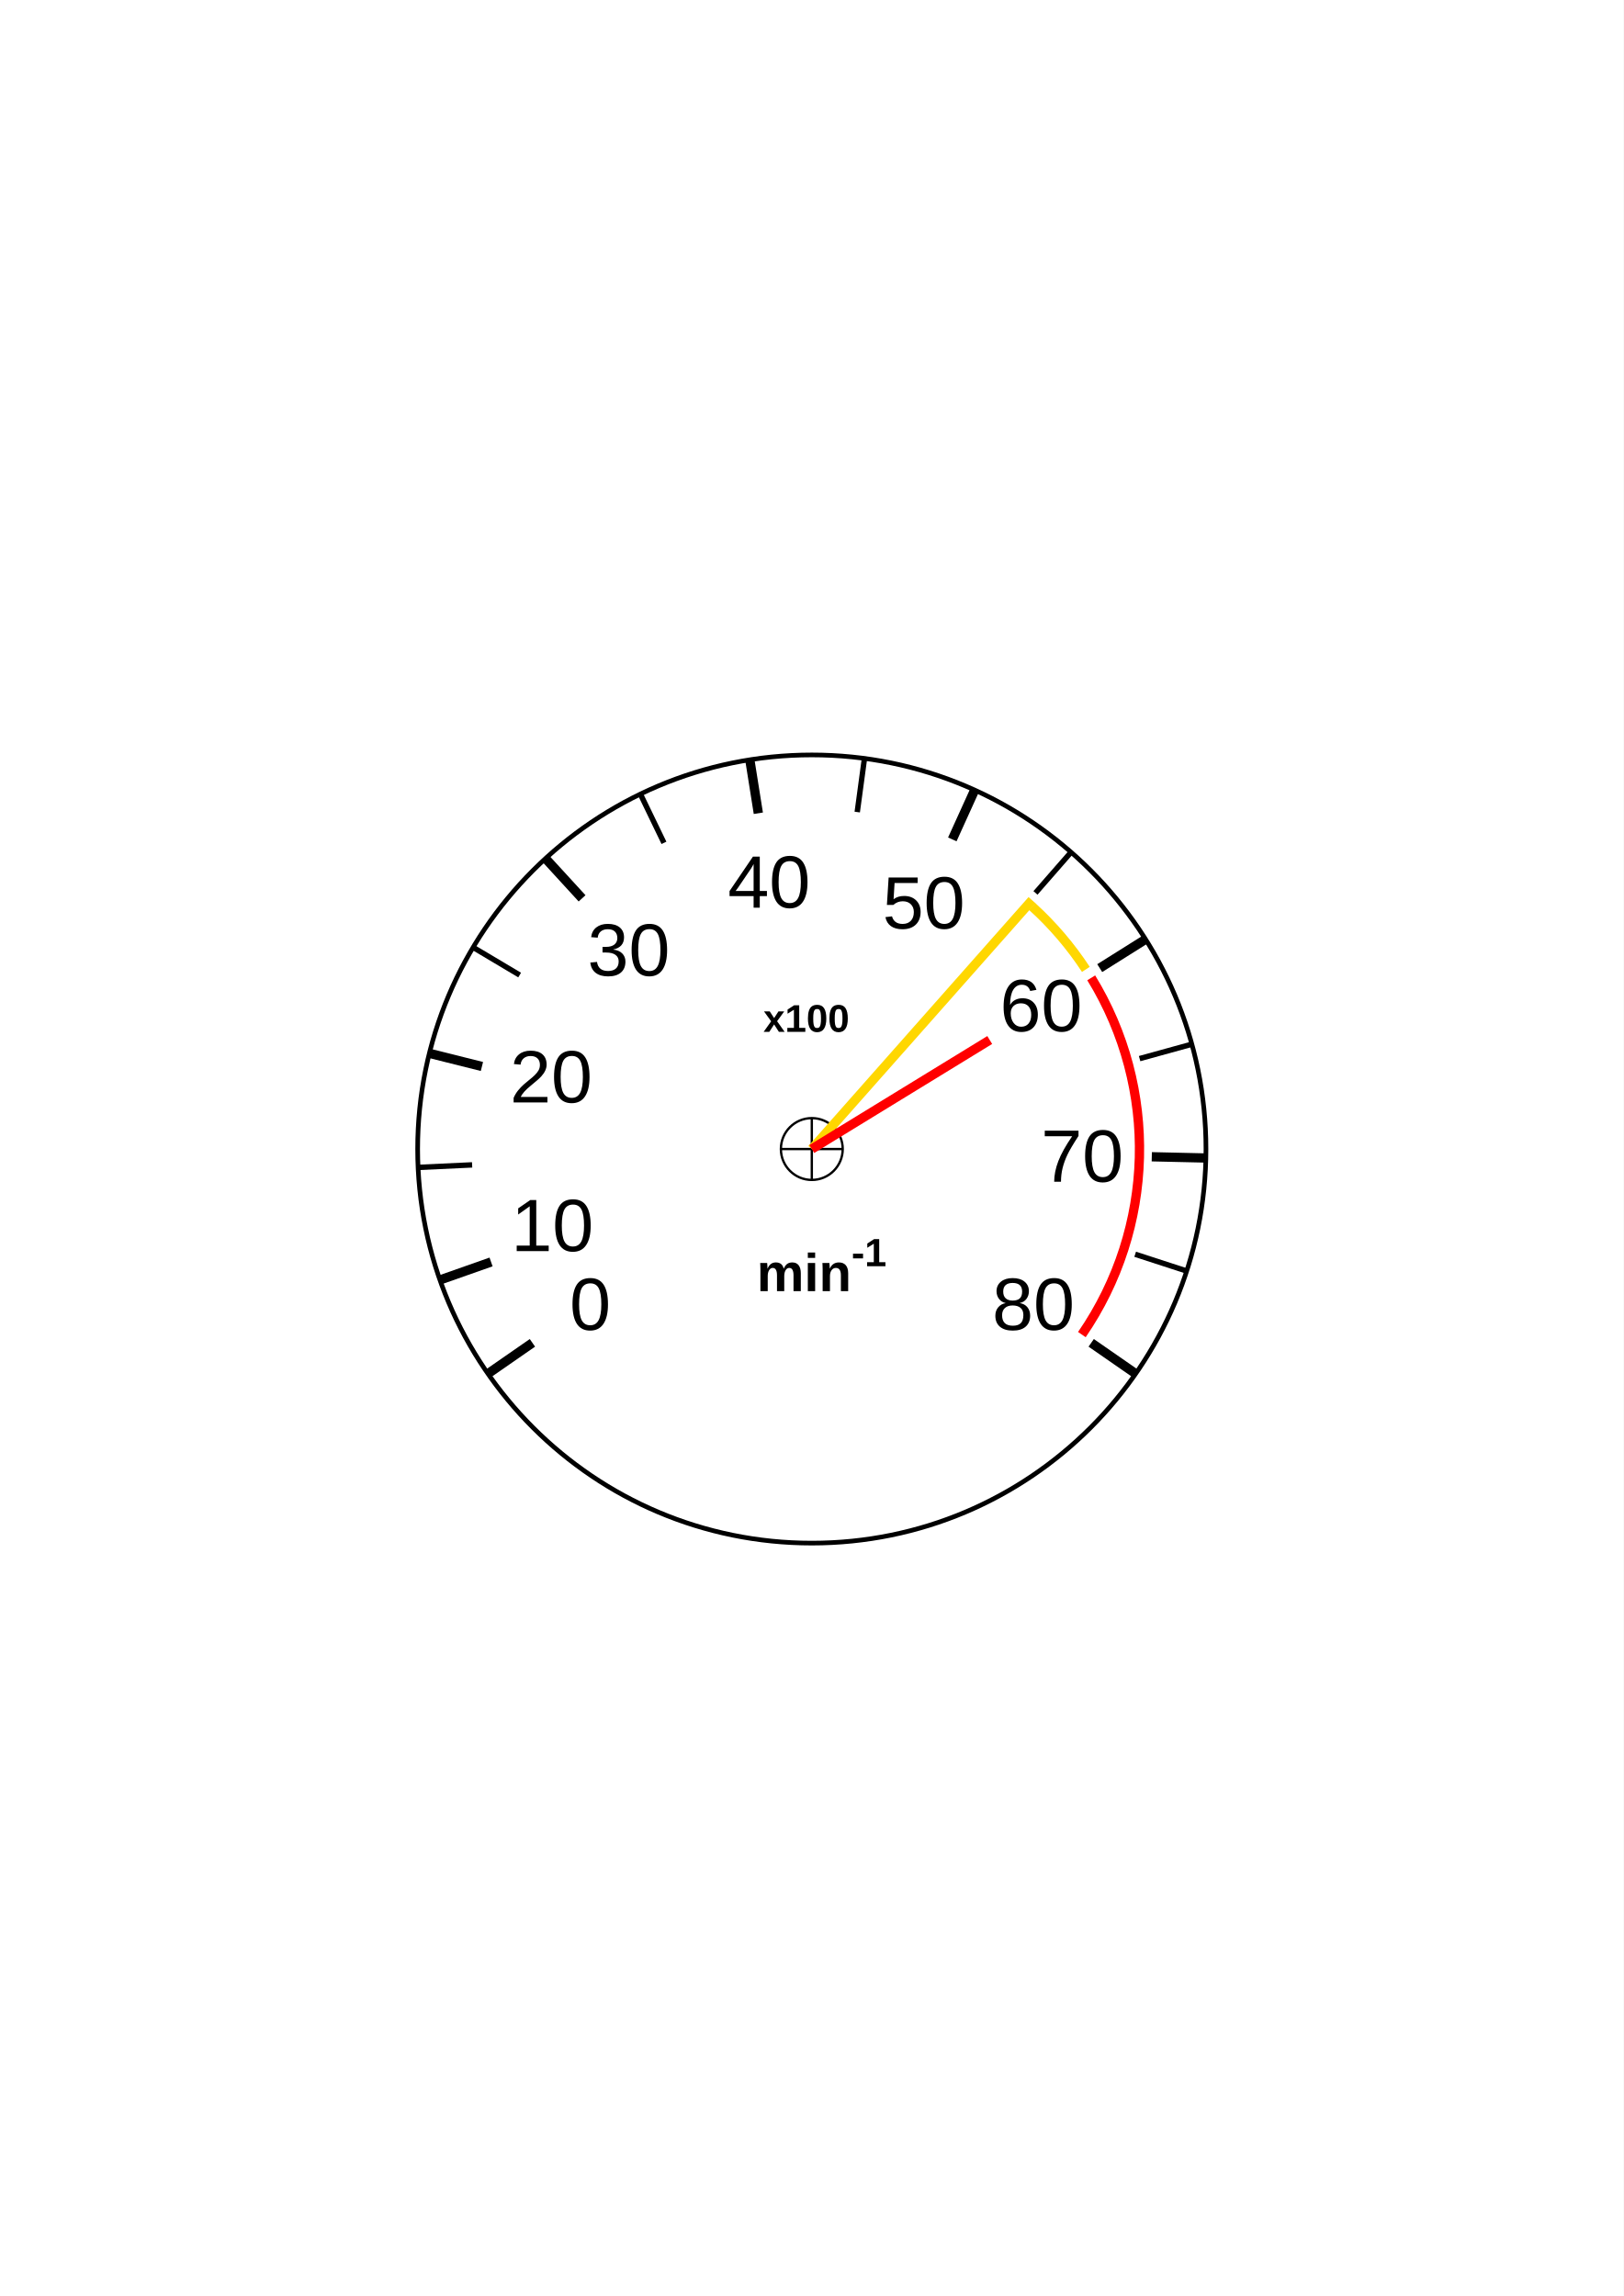
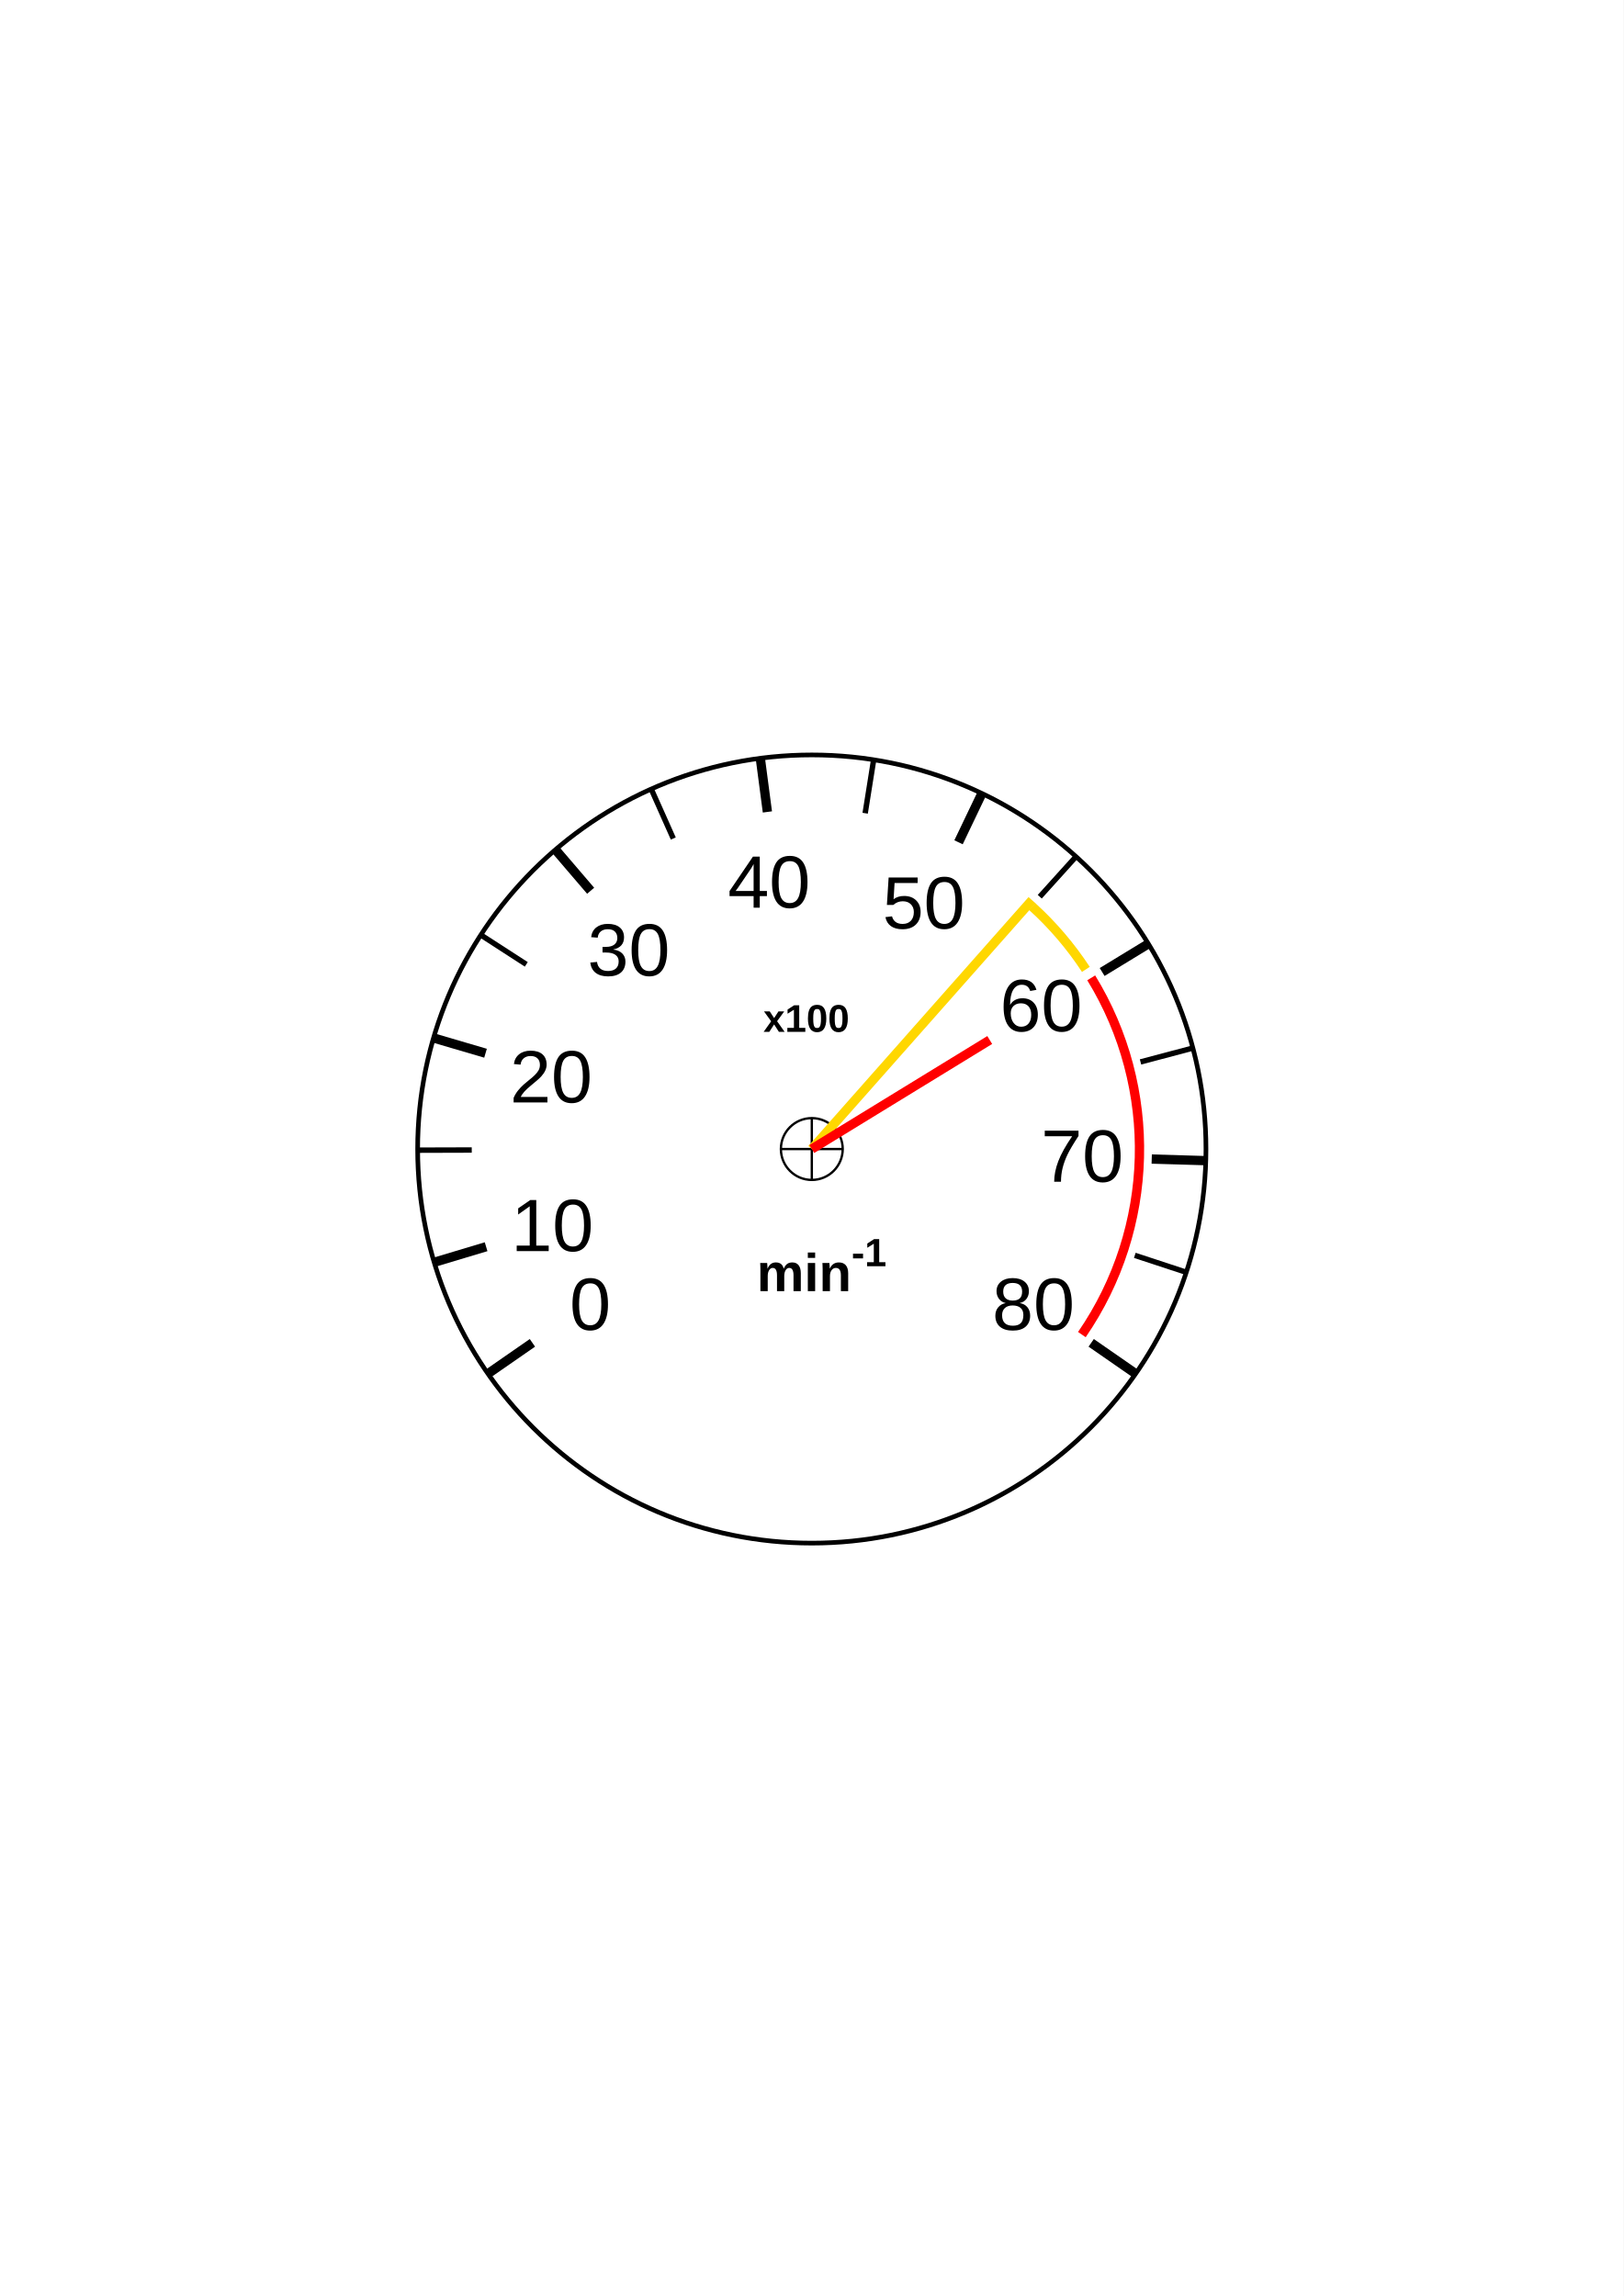
- <svg xmlns="http://www.w3.org/2000/svg" width="794" height="1123" data-generator-name="Scale Master" data-generator-version="0.3.26" data-image-orientation="portrait" data-image-size="A4">
+ <svg xmlns="http://www.w3.org/2000/svg" width="794" height="1123" data-generator-name="Scale Master" data-generator-version="0.4.0" data-image-orientation="portrait" data-image-size="A4">
  <rect fill="#ffffff" height="100%" width="100%" id="background" />
  <g stroke="#000000" transform="translate(397,562)" fill="none" id="scale_wrapper">
    <circle class="circle" stroke-width="2.268" stroke="#000000" fill="none" title="main" cx="0" cy="0" r="192.756" />
    <path class="circlecnt" stroke-width="1.134" stroke="#000000" fill="none" d="M-15.118,0a15.118,15.118 0 1,0 30.236,0a15.118,15.118 0 1,0 -30.236,0M0 -15.118 V15.118 M-15.118 0 H15.118" title="center" data-cx="0" data-cy="0" data-r="15.1181" />
    <g class="div" stroke-width="2.646" stroke="#000000" fill="none" data-angle="249.51" data-r="192.7559" data-length="-26.4567" data-lev2-each="2" data-lev2-stroke-width="4.5354">
      <line x1="0" y1="-166.299" x2="0" y2="-192.756" data-length="-26.4567" transform="rotate(-124.755)" stroke-width="4.535" />
-       <line x1="0" y1="-166.299" x2="0" y2="-192.756" data-keep-angle="false" data-length="-26.4567" transform="rotate(-117.0775 0,0) " visibility="hidden" />
-       <line x1="0" y1="-166.299" x2="0" y2="-192.756" data-keep-angle="false" data-length="-26.4567" transform="rotate(-109.4 0,0) " stroke-width="4.535" />
-       <line x1="0" y1="-166.299" x2="0" y2="-192.756" data-keep-angle="false" data-length="-26.4567" transform="rotate(-92.6746)" />
-       <line x1="0" y1="-166.299" x2="0" y2="-192.756" data-keep-angle="false" data-length="-26.4567" transform="rotate(-75.9493)" stroke-width="4.535" />
-       <line x1="0" y1="-166.299" x2="0" y2="-192.756" data-keep-angle="false" data-length="-26.4567" transform="rotate(-59.2239)" />
-       <line x1="0" y1="-166.299" x2="0" y2="-192.756" data-keep-angle="false" data-length="-26.4567" transform="rotate(-42.4986)" stroke-width="4.535" />
-       <line x1="0" y1="-166.299" x2="0" y2="-192.756" data-keep-angle="false" data-length="-26.4567" transform="rotate(-25.7732)" />
-       <line x1="0" y1="-166.299" x2="0" y2="-192.756" data-keep-angle="false" data-length="-26.4567" stroke-width="4.535" transform="rotate(-9.0479)" />
-       <line x1="0" y1="-166.299" x2="0" y2="-192.756" data-keep-angle="false" data-length="-26.4567" transform="rotate(7.6775)" />
-       <line x1="0" y1="-166.299" x2="0" y2="-192.756" data-keep-angle="false" data-length="-26.4567" transform="rotate(24.4029,0,0)" stroke-width="4.535" />
-       <line x1="0" y1="-166.299" x2="0" y2="-192.756" data-keep-angle="false" data-length="-26.4567" transform="rotate(41.1282)" />
-       <line x1="0" y1="-166.299" x2="0" y2="-192.756" data-keep-angle="false" data-length="-26.4567" transform="rotate(57.8536)" stroke-width="4.535" />
-       <line x1="0" y1="-166.299" x2="0" y2="-192.756" data-keep-angle="false" data-length="-26.4567" transform="rotate(74.5789)" />
-       <line x1="0" y1="-166.299" x2="0" y2="-192.756" data-keep-angle="false" data-length="-26.4567" transform="rotate(91.3043)" stroke-width="4.535" />
-       <line x1="0" y1="-166.299" x2="0" y2="-192.756" data-keep-angle="false" data-length="-26.4567" transform="rotate(108.0296)" />
+       <line x1="0" y1="-166.299" x2="0" y2="-192.756" data-keep-angle="false" data-length="-26.4567" transform="rotate(-115.7275,0,0)" visibility="hidden" />
+       <line x1="0" y1="-166.299" x2="0" y2="-192.756" data-keep-angle="false" data-length="-26.4567" transform="rotate(-106.7 0,0) " stroke-width="4.535" data-anchor="true" />
+       <line x1="0" y1="-166.299" x2="0" y2="-192.756" data-keep-angle="false" data-length="-26.4567" transform="rotate(-90.1675)" />
+       <line x1="0" y1="-166.299" x2="0" y2="-192.756" data-keep-angle="false" data-length="-26.4567" transform="rotate(-73.635 0,0) " stroke-width="4.535" />
+       <line x1="0" y1="-166.299" x2="0" y2="-192.756" data-keep-angle="false" data-length="-26.4567" transform="rotate(-57.1025)" />
+       <line x1="0" y1="-166.299" x2="0" y2="-192.756" data-keep-angle="false" data-length="-26.4567" transform="rotate(-40.57)" stroke-width="4.535" />
+       <line x1="0" y1="-166.299" x2="0" y2="-192.756" data-keep-angle="false" data-length="-26.4567" transform="rotate(-24.0375)" />
+       <line x1="0" y1="-166.299" x2="0" y2="-192.756" data-keep-angle="false" data-length="-26.4567" stroke-width="4.535" transform="rotate(-7.505)" />
+       <line x1="0" y1="-166.299" x2="0" y2="-192.756" data-keep-angle="false" data-length="-26.4567" transform="rotate(9.0275)" />
+       <line x1="0" y1="-166.299" x2="0" y2="-192.756" data-keep-angle="false" data-length="-26.4567" transform="rotate(25.56,0,0)" stroke-width="4.535" />
+       <line x1="0" y1="-166.299" x2="0" y2="-192.756" data-keep-angle="false" data-length="-26.4567" transform="rotate(42.0925)" />
+       <line x1="0" y1="-166.299" x2="0" y2="-192.756" data-keep-angle="false" data-length="-26.4567" transform="rotate(58.625)" stroke-width="4.535" />
+       <line x1="0" y1="-166.299" x2="0" y2="-192.756" data-keep-angle="false" data-length="-26.4567" transform="rotate(75.1575)" />
+       <line x1="0" y1="-166.299" x2="0" y2="-192.756" data-keep-angle="false" data-length="-26.4567" transform="rotate(91.69)" stroke-width="4.535" />
+       <line x1="0" y1="-166.299" x2="0" y2="-192.756" data-keep-angle="false" data-length="-26.4567" transform="rotate(108.2225)" />
      <line x1="0" y1="-166.299" x2="0" y2="-192.756" data-length="-26.4567" stroke-width="4.535" transform="rotate(124.755)" />
    </g>
    <g class="label" fill="#000000" stroke="none" dominant-baseline="central" text-anchor="middle" font-family="Arial" font-size="36.283" data-r="132.2835" data-angle="250" data-keep-angle="true" data-label-step="10" data-label-start="0">
      <text x="0" y="-132.284" text-anchor="middle" dominant-baseline="central" stroke="none" data-keep-angle="true" transform="rotate(-125) rotate(125,0,-132.2835)">0</text>
      <text x="0" y="-132.284" text-anchor="middle" dominant-baseline="central" stroke="none" data-keep-angle="true" transform="rotate(-106.4,0,0) rotate(106.4,0,-132.2835)" data-anchor="true">10</text>
      <text x="0" y="-132.284" text-anchor="middle" dominant-baseline="central" stroke="none" data-keep-angle="true" transform="rotate(-74.5) rotate(74.5,0,-132.2835)">20</text>
      <text x="0" y="-132.284" text-anchor="middle" dominant-baseline="central" stroke="none" data-keep-angle="true" transform="rotate(-42.6,0,0) rotate(42.6,0,-132.2835)" data-anchor="true">30</text>
      <text x="0" y="-132.284" text-anchor="middle" dominant-baseline="central" stroke="none" data-keep-angle="true" transform="rotate(-9.08) rotate(9.08,0,-132.2835)">40</text>
      <text x="0" y="-132.284" text-anchor="middle" dominant-baseline="central" stroke="none" data-keep-angle="true" transform="rotate(24.44) rotate(-24.44,0,-132.2835)">50</text>
      <text x="0" y="-132.284" text-anchor="middle" dominant-baseline="central" stroke="none" data-keep-angle="true" transform="rotate(57.96) rotate(-57.96,0,-132.2835)">60</text>
      <text x="0" y="-132.284" text-anchor="middle" dominant-baseline="central" stroke="none" data-keep-angle="true" transform="rotate(91.48) rotate(-91.48,0,-132.2835)">70</text>
      <text x="0" y="-132.284" text-anchor="middle" dominant-baseline="central" stroke="none" data-keep-angle="true" transform="rotate(125) rotate(-125,0,-132.2835)">80</text>
    </g>
    <line class="line v" stroke-width="4.535" stroke="#ffd700" fill="none" title="yellow radius" x1="0" y1="0" x2="0" y2="-162.52" data-length="162.5197" transform="rotate(41.5 0,0) " />
    <line class="line v" stroke-width="4.535" stroke="#ff0000" fill="none" title="red radius" x1="0" y1="0" x2="0" y2="-102.047" data-length="102.0472" transform="rotate(58.5 0,0) " />
    <path class="arc" stroke-width="4.535" stroke="#ffd700" fill="none" d="M 20.224 -158.971 A 160.252 160.252 0 0 0 -20.224 -158.971" title="yellow" data-angle="14.5" data-r="160.252" transform="rotate(49.5 0,0) " />
    <path class="arc" stroke-width="4.535" stroke="#ff0000" fill="none" d="M 87.279 -134.399 A 160.252 160.252 0 0 0 -87.279 -134.399" title="red" data-angle="66" data-r="160.252" transform="rotate(91.5 0,0) " />
    <text class="label" x="0" y="0" text-anchor="middle" dominant-baseline="central" fill="#000000" stroke="none" font-family="Arial" font-size="26.079" transform="translate(-3.7795,60.4724) " font-weight="bold" font-style="normal">min</text>
    <text class="label" x="0" y="0" text-anchor="middle" dominant-baseline="central" fill="#000000" stroke="none" font-family="Arial" font-size="19.276" transform="translate(27.9685,50.6457) " font-weight="bold" font-style="normal">-1</text>
    <text class="label" x="0" y="0" text-anchor="middle" dominant-baseline="central" fill="#000000" stroke="none" font-family="Arial" font-size="18.898" transform="translate(-2.6457,-63.874) " font-weight="bold" font-style="normal">x100</text>
  </g>
</svg>
